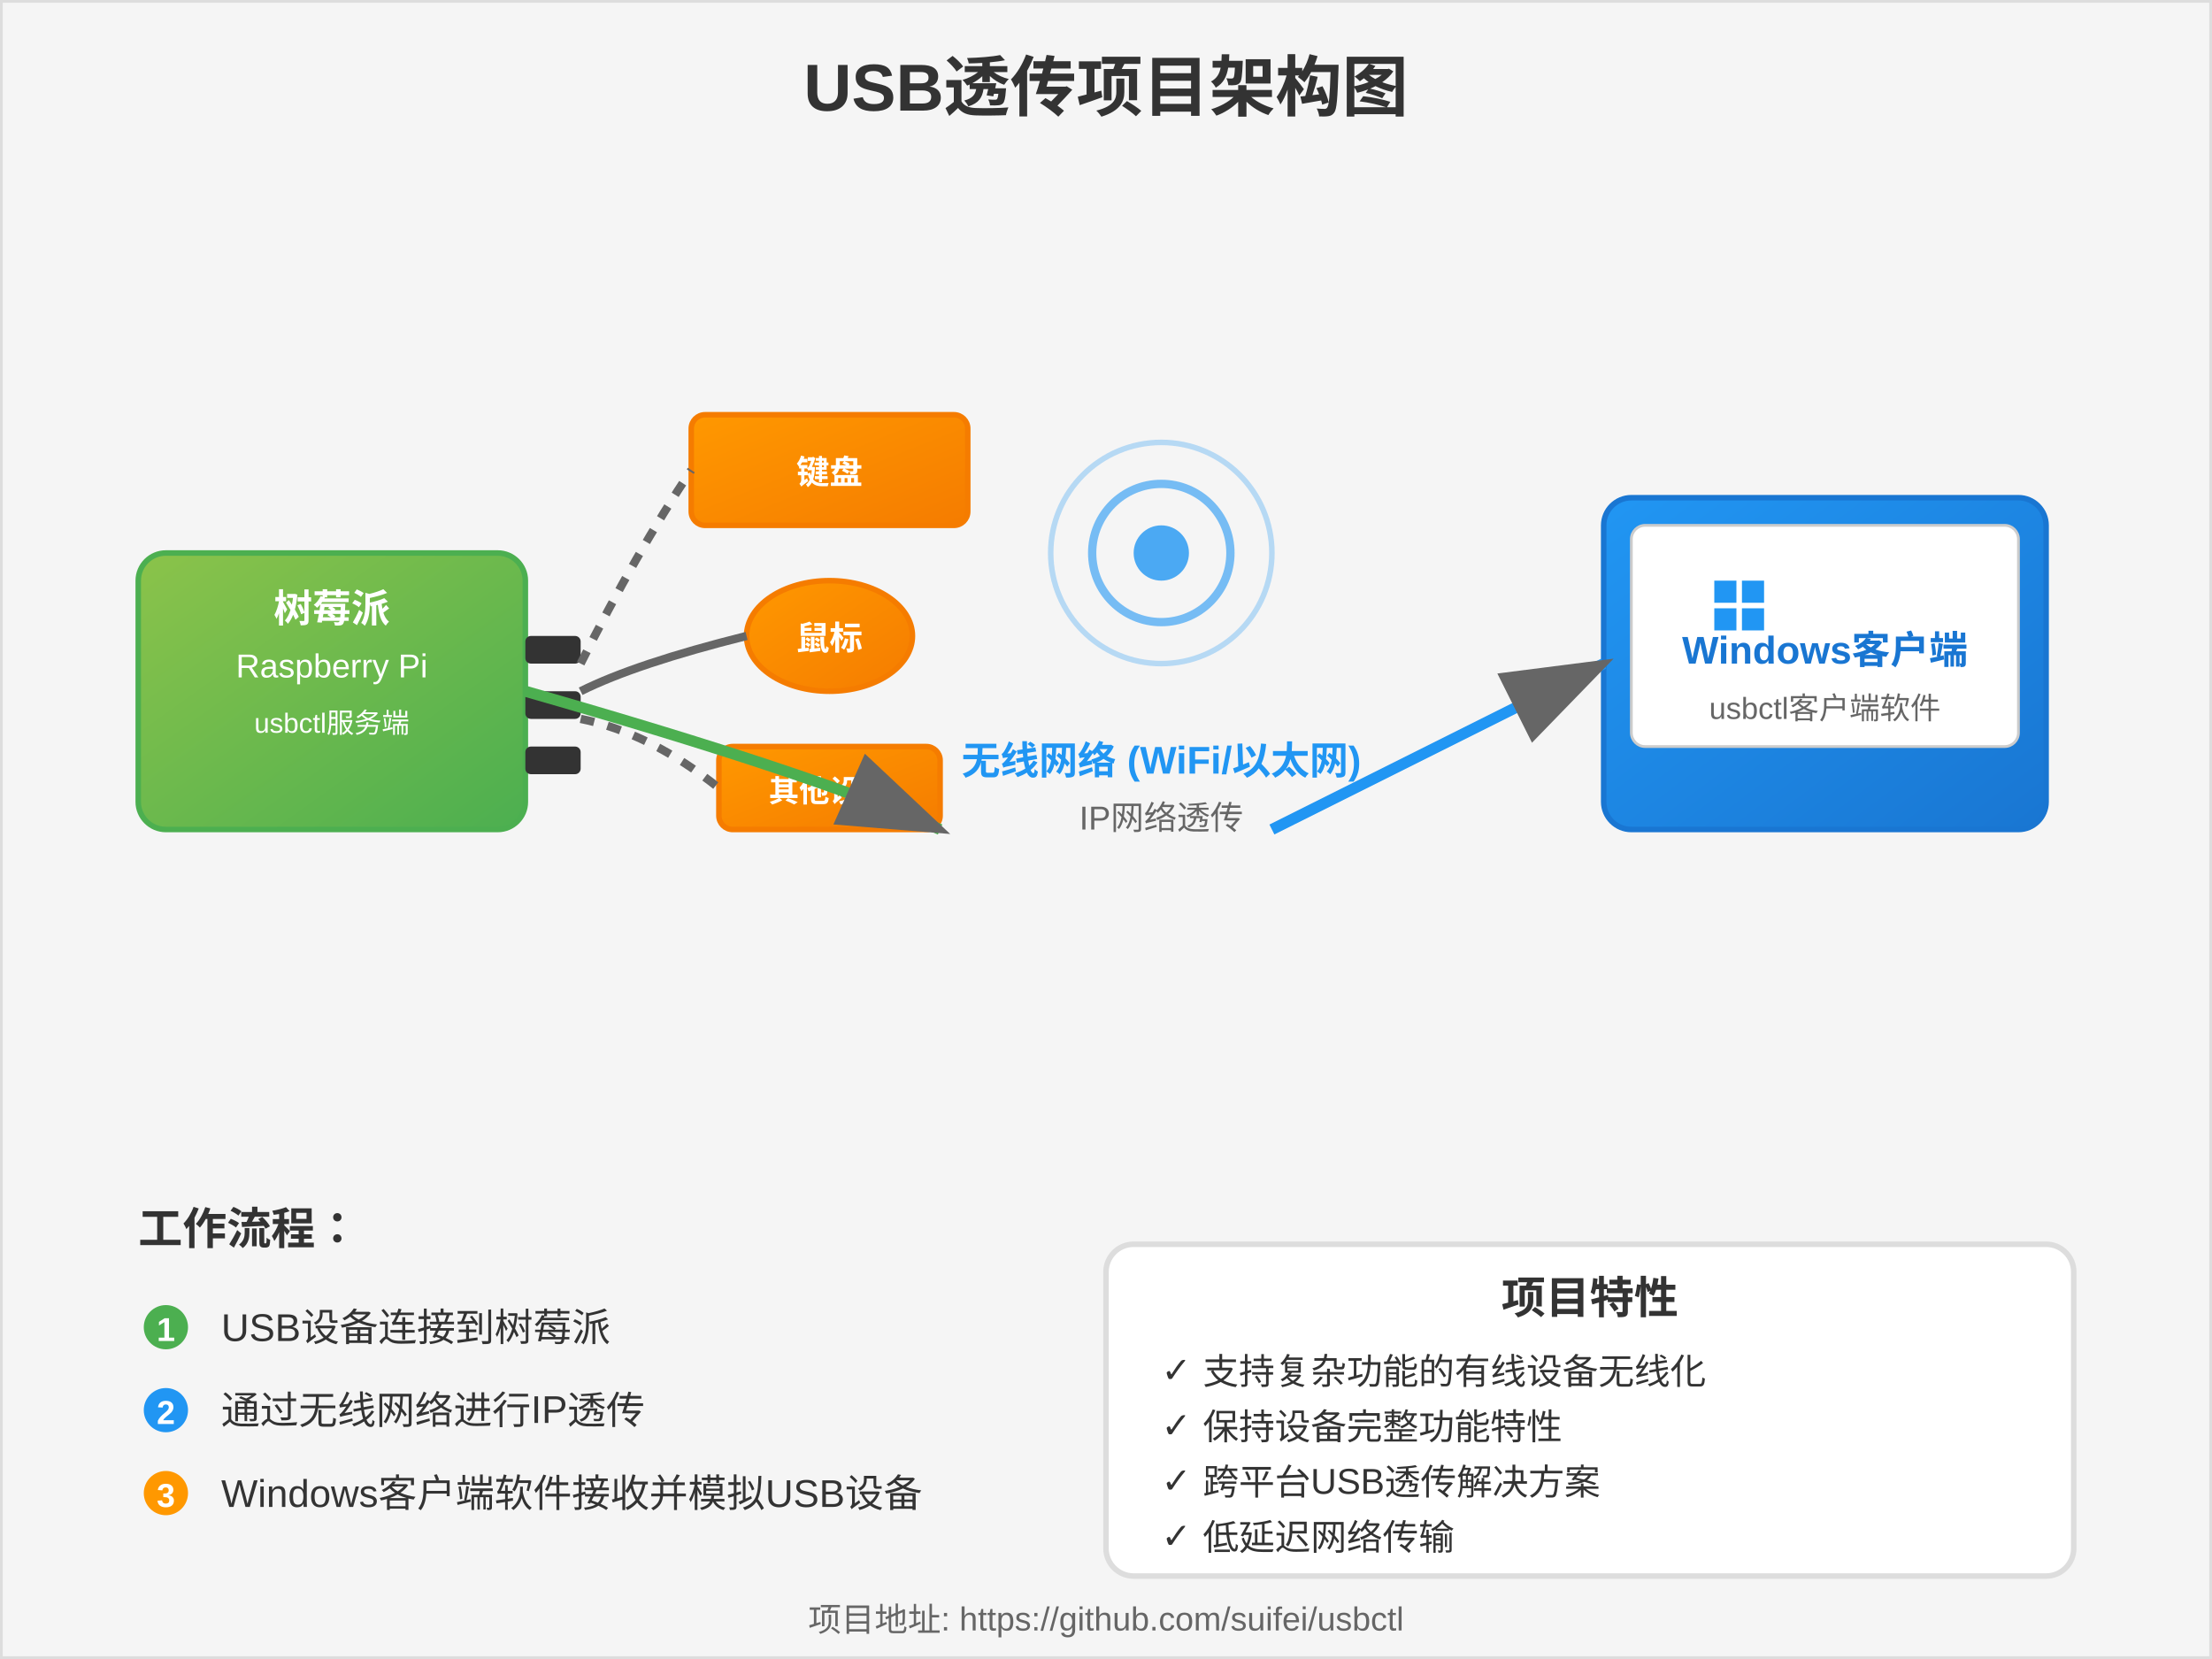
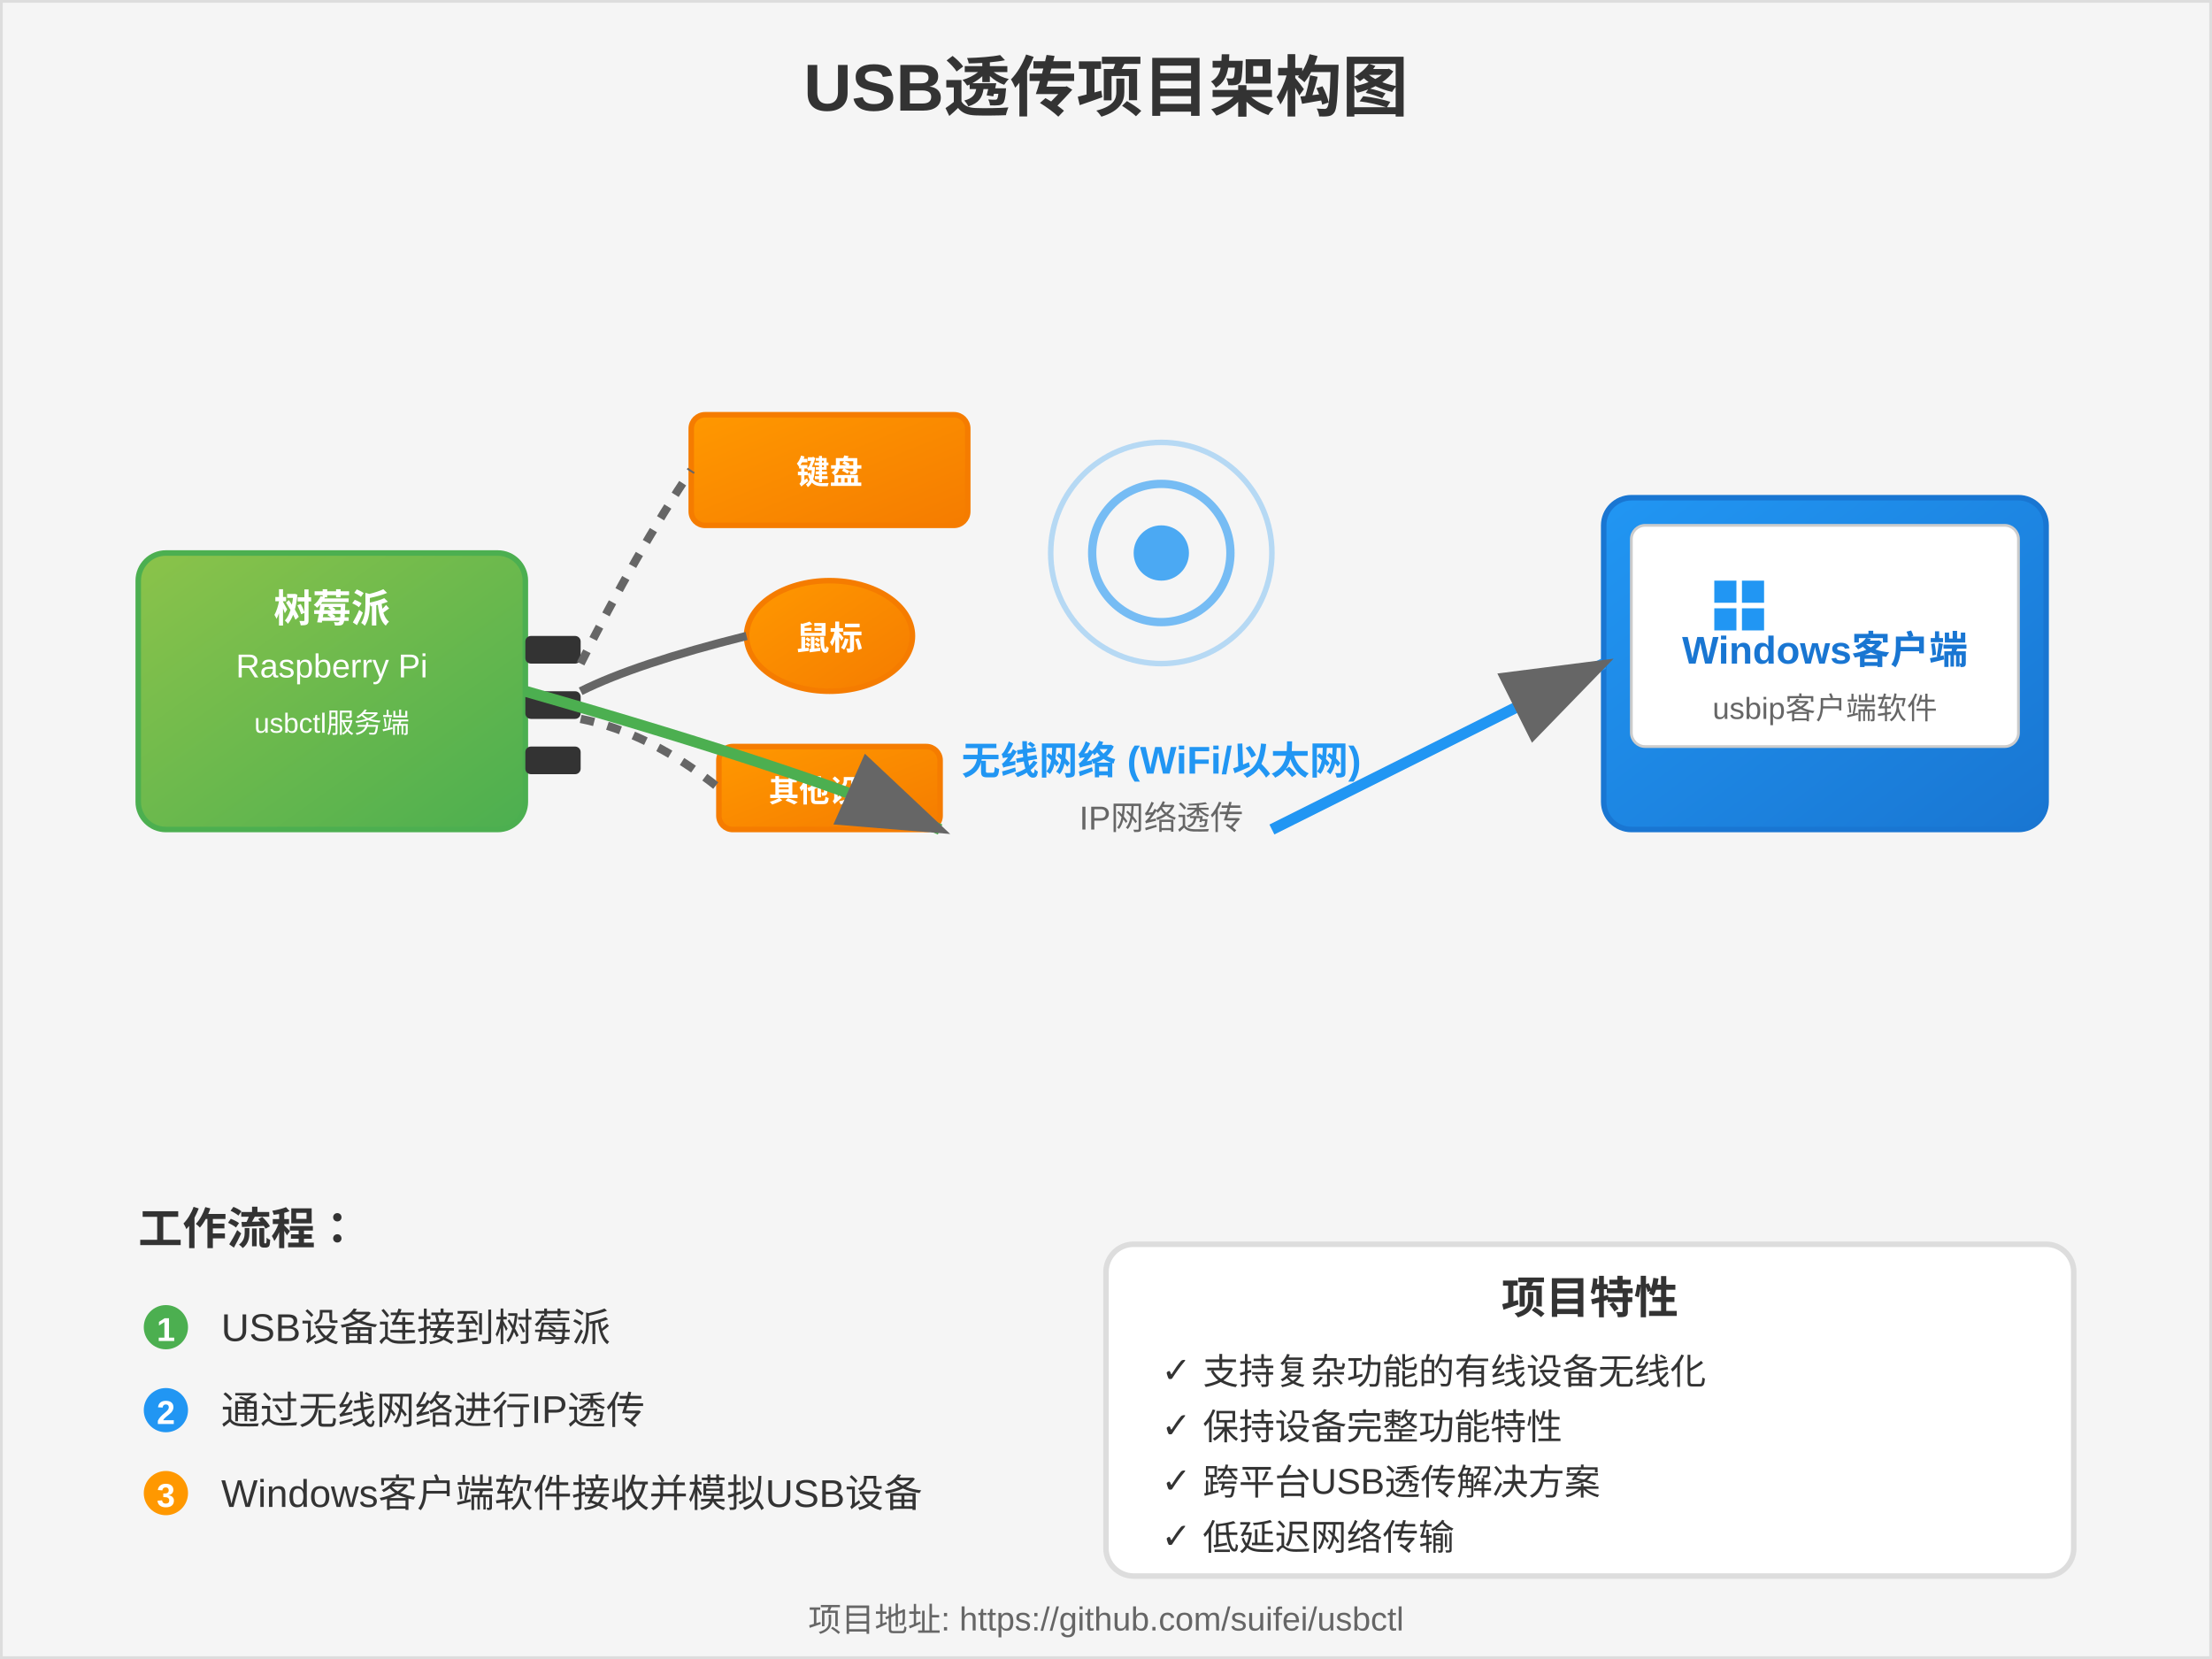
<svg xmlns="http://www.w3.org/2000/svg" viewBox="0 0 800 600">
  <defs>
    <linearGradient id="raspberryPiGrad" x1="0%" y1="0%" x2="100%" y2="100%">
      <stop offset="0%" style="stop-color:#8bc34a;stop-opacity:1" />
      <stop offset="100%" style="stop-color:#4caf50;stop-opacity:1" />
    </linearGradient>
    <linearGradient id="windowsGrad" x1="0%" y1="0%" x2="100%" y2="100%">
      <stop offset="0%" style="stop-color:#2196f3;stop-opacity:1" />
      <stop offset="100%" style="stop-color:#1976d2;stop-opacity:1" />
    </linearGradient>
    <linearGradient id="usbGrad" x1="0%" y1="0%" x2="100%" y2="100%">
      <stop offset="0%" style="stop-color:#ff9800;stop-opacity:1" />
      <stop offset="100%" style="stop-color:#f57c00;stop-opacity:1" />
    </linearGradient>
    <animate id="wifiPulse" attributeName="opacity" values="0.3;1;0.3" dur="2s" repeatCount="indefinite" />
  </defs>
  <rect width="800" height="600" fill="#f5f5f5" stroke="#ddd" stroke-width="2" />
  <text x="400" y="40" text-anchor="middle" font-family="Arial, sans-serif" font-size="24" font-weight="bold" fill="#333">
    USB透传项目架构图
  </text>
  <g id="raspberry-pi-section">
    <rect x="50" y="200" width="140" height="100" rx="10" fill="url(#raspberryPiGrad)" stroke="#4caf50" stroke-width="2" />
    <text x="120" y="225" text-anchor="middle" font-family="Arial" font-size="14" font-weight="bold" fill="white">树莓派</text>
    <text x="120" y="245" text-anchor="middle" font-family="Arial" font-size="12" fill="white">Raspberry Pi</text>
    <text x="120" y="265" text-anchor="middle" font-family="Arial" font-size="10" fill="white">usbctl服务端</text>
    <rect x="190" y="230" width="20" height="10" fill="#333" rx="2" />
    <rect x="190" y="250" width="20" height="10" fill="#333" rx="2" />
    <rect x="190" y="270" width="20" height="10" fill="#333" rx="2" />
  </g>
  <g id="usb-devices">
    <rect x="250" y="150" width="100" height="40" rx="5" fill="url(#usbGrad)" stroke="#f57c00" stroke-width="2" />
    <text x="300" y="175" text-anchor="middle" font-family="Arial" font-size="12" font-weight="bold" fill="white">键盘</text>
    <ellipse cx="300" cy="230" rx="30" ry="20" fill="url(#usbGrad)" stroke="#f57c00" stroke-width="2" />
    <text x="300" y="235" text-anchor="middle" font-family="Arial" font-size="12" font-weight="bold" fill="white">鼠标</text>
    <rect x="260" y="270" width="80" height="30" rx="5" fill="url(#usbGrad)" stroke="#f57c00" stroke-width="2" />
    <text x="300" y="290" text-anchor="middle" font-family="Arial" font-size="11" font-weight="bold" fill="white">其他设备</text>
    <path d="M210 240 Q230 200 250 170" stroke="#666" stroke-width="3" fill="none" stroke-dasharray="5,5" />
    <path d="M210 250 Q230 240 270 230" stroke="#666" stroke-width="3" fill="none" />
    <path d="M210 260 Q235 265 260 285" stroke="#666" stroke-width="3" fill="none" stroke-dasharray="5,5" />
  </g>
  <g id="wireless-network">
    <g transform="translate(420,200)">
      <circle r="40" fill="none" stroke="#2196f3" stroke-width="2" opacity="0.3">
        <animate attributeName="r" values="20;40;60" dur="2s" repeatCount="indefinite" />
        <animate attributeName="opacity" values="0.8;0.3;0.1" dur="2s" repeatCount="indefinite" />
      </circle>
      <circle r="25" fill="none" stroke="#2196f3" stroke-width="3" opacity="0.6">
        <animate attributeName="r" values="15;25;35" dur="2s" repeatCount="indefinite" />
        <animate attributeName="opacity" values="1;0.6;0.2" dur="2s" repeatCount="indefinite" />
      </circle>
      <circle r="10" fill="#2196f3" opacity="0.8" />
    </g>
    <text x="420" y="280" text-anchor="middle" font-family="Arial" font-size="14" font-weight="bold" fill="#2196f3">
      无线网络 (WiFi/以太网)
    </text>
    <text x="420" y="300" text-anchor="middle" font-family="Arial" font-size="12" fill="#666">
      IP网络透传
    </text>
  </g>
  <g id="windows-client">
    <rect x="580" y="180" width="160" height="120" rx="10" fill="url(#windowsGrad)" stroke="#1976d2" stroke-width="2" />
    <rect x="590" y="190" width="140" height="80" rx="5" fill="#fff" stroke="#ccc" />
    <text x="660" y="240" text-anchor="middle" font-family="Arial" font-size="14" font-weight="bold" fill="#1976d2">
      Windows客户端
    </text>
    <text x="660" y="260" text-anchor="middle" font-family="Arial" font-size="11" fill="#666">
-       usbctl客户端软件
+       usbip客户端软件
    </text>
    <g transform="translate(620,210)">
      <rect width="8" height="8" fill="#2196f3" />
      <rect x="10" width="8" height="8" fill="#2196f3" />
      <rect y="10" width="8" height="8" fill="#2196f3" />
      <rect x="10" y="10" width="8" height="8" fill="#2196f3" />
    </g>
  </g>
  <g id="data-flow">
    <path d="M190 250 Q295 280 340 300" stroke="#4caf50" stroke-width="4" fill="none" marker-end="url(#arrowhead)" />
    <path d="M460 300 Q520 270 580 240" stroke="#2196f3" stroke-width="4" fill="none" marker-end="url(#arrowhead)" />
    <defs>
      <marker id="arrowhead" markerWidth="10" markerHeight="7" refX="9" refY="3.5" orient="auto">
        <polygon points="0 0, 10 3.5, 0 7" fill="#666" />
      </marker>
    </defs>
  </g>
  <g id="steps">
    <text x="50" y="450" font-family="Arial" font-size="16" font-weight="bold" fill="#333">工作流程：</text>
    <g transform="translate(50,470)">
      <circle cx="10" cy="10" r="8" fill="#4caf50" />
      <text x="10" y="15" text-anchor="middle" font-family="Arial" font-size="12" font-weight="bold" fill="white">1</text>
      <text x="30" y="15" font-family="Arial" font-size="14" fill="#333">USB设备连接到树莓派</text>
    </g>
    <g transform="translate(50,500)">
      <circle cx="10" cy="10" r="8" fill="#2196f3" />
      <text x="10" y="15" text-anchor="middle" font-family="Arial" font-size="12" font-weight="bold" fill="white">2</text>
      <text x="30" y="15" font-family="Arial" font-size="14" fill="#333">通过无线网络进行IP透传</text>
    </g>
    <g transform="translate(50,530)">
      <circle cx="10" cy="10" r="8" fill="#ff9800" />
      <text x="10" y="15" text-anchor="middle" font-family="Arial" font-size="12" font-weight="bold" fill="white">3</text>
      <text x="30" y="15" font-family="Arial" font-size="14" fill="#333">Windows客户端软件接收并模拟USB设备</text>
    </g>
  </g>
  <g id="features">
    <rect x="400" y="450" width="350" height="120" rx="10" fill="#fff" stroke="#ddd" stroke-width="2" />
    <text x="575" y="475" text-anchor="middle" font-family="Arial" font-size="16" font-weight="bold" fill="#333">项目特性</text>
    <text x="420" y="500" font-family="Arial" font-size="13" fill="#333">✓ 支持复杂功能的有线设备无线化</text>
    <text x="420" y="520" font-family="Arial" font-size="13" fill="#333">✓ 保持设备完整功能特性</text>
    <text x="420" y="540" font-family="Arial" font-size="13" fill="#333">✓ 跨平台USB透传解决方案</text>
    <text x="420" y="560" font-family="Arial" font-size="13" fill="#333">✓ 低延迟网络传输</text>
  </g>
  <text x="400" y="590" text-anchor="middle" font-family="Arial" font-size="12" fill="#666">
    项目地址: https://github.com/suifei/usbctl
  </text>
</svg>
